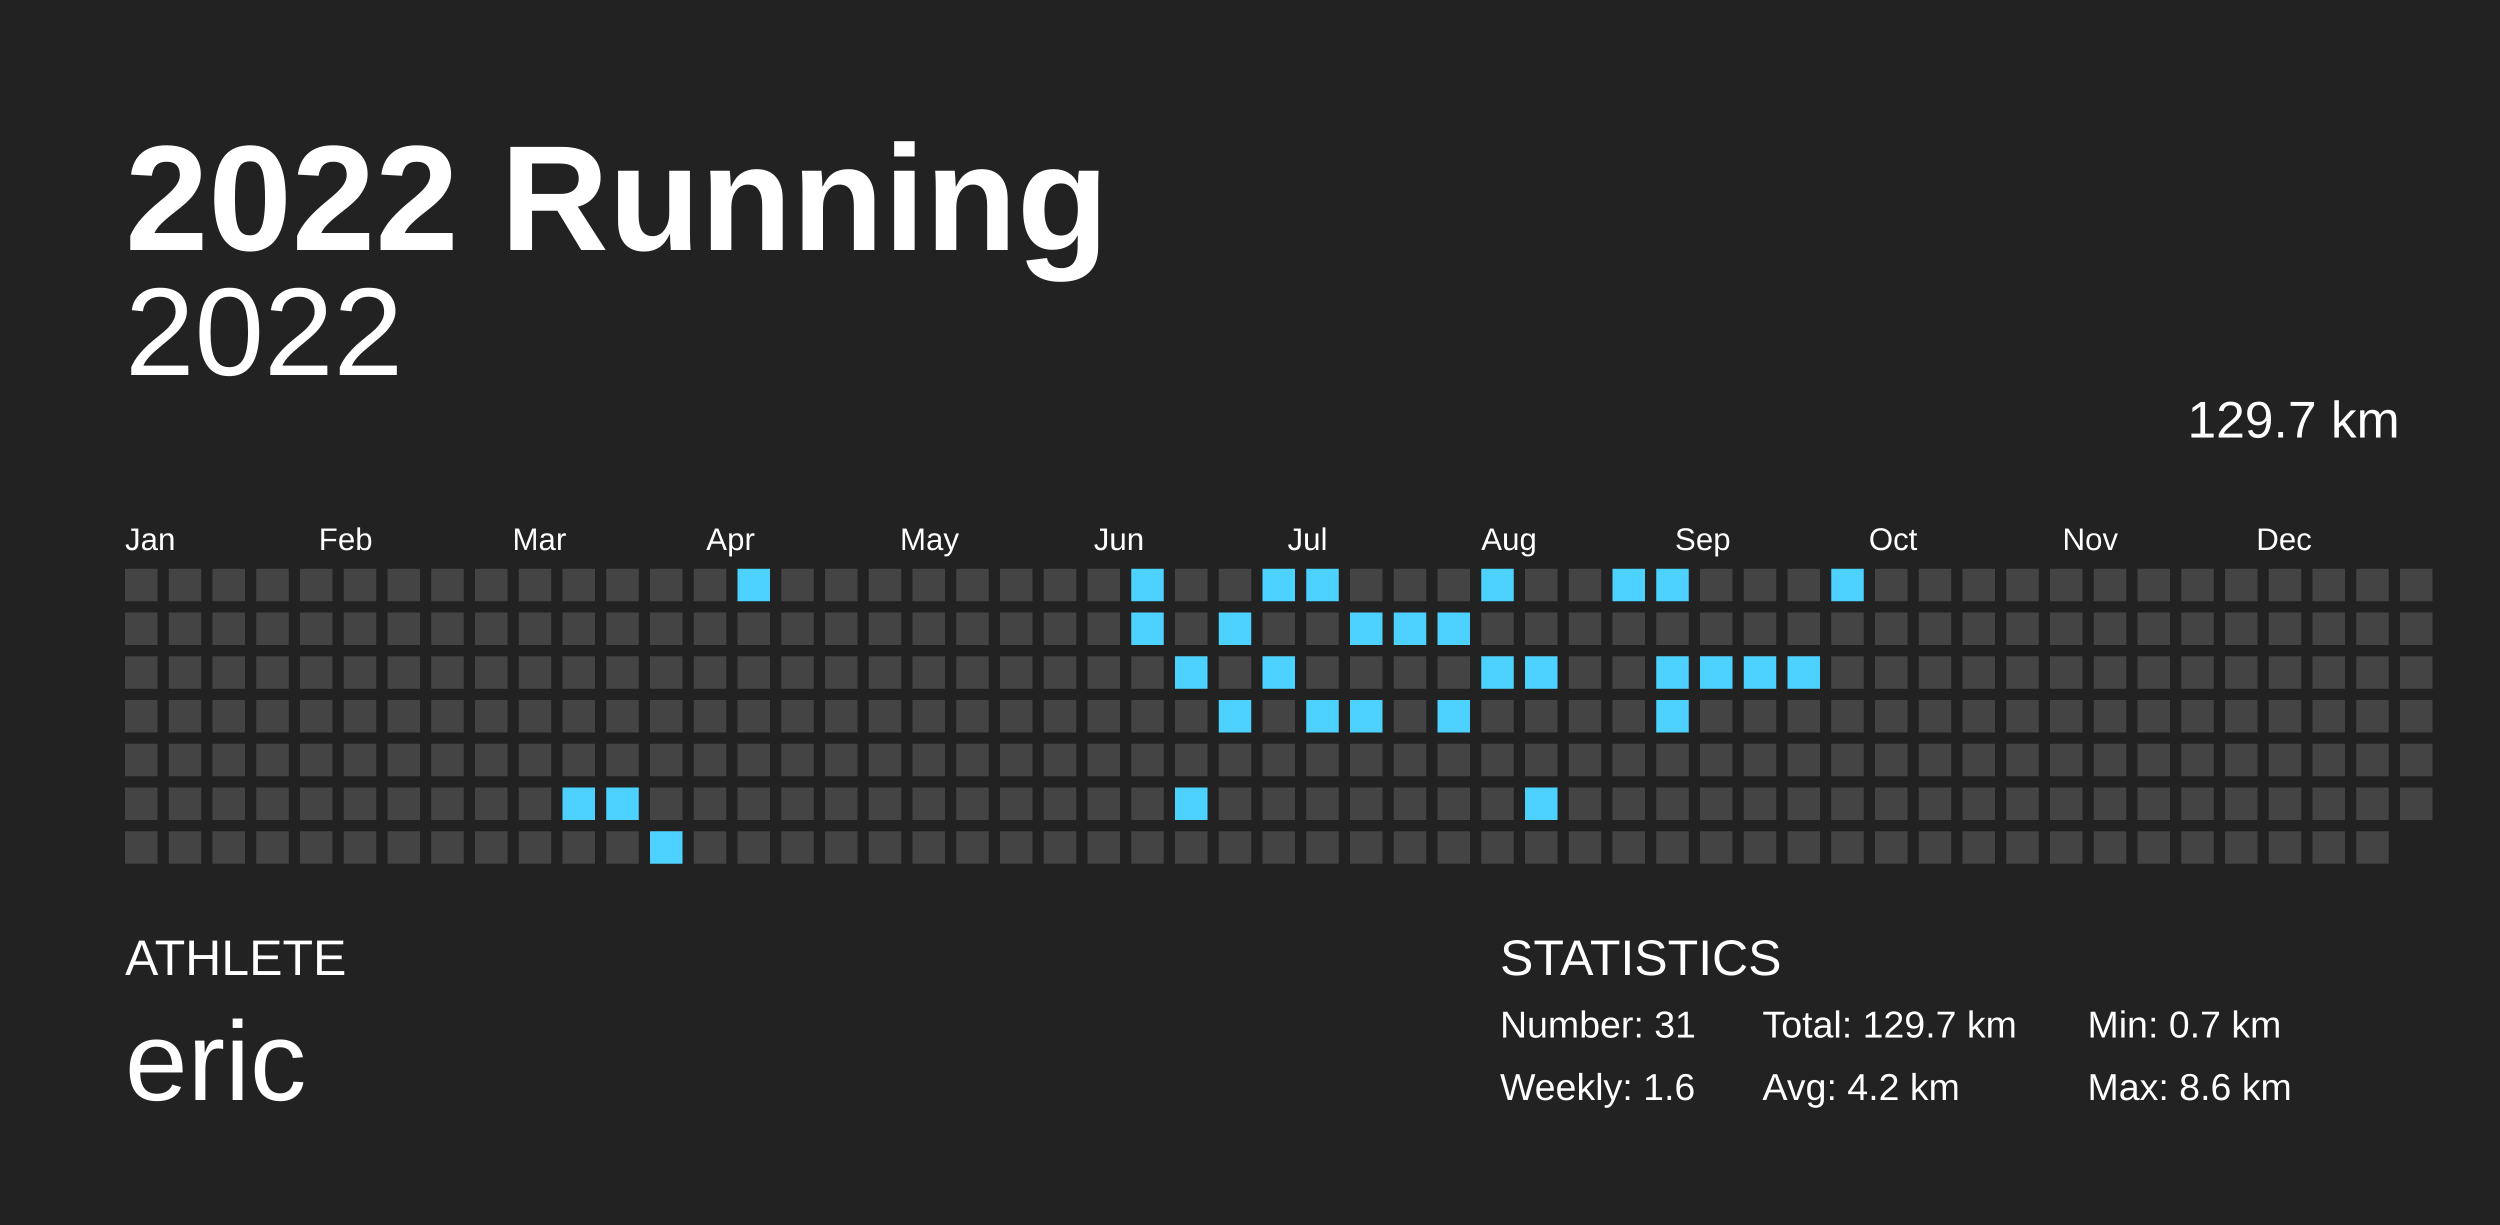
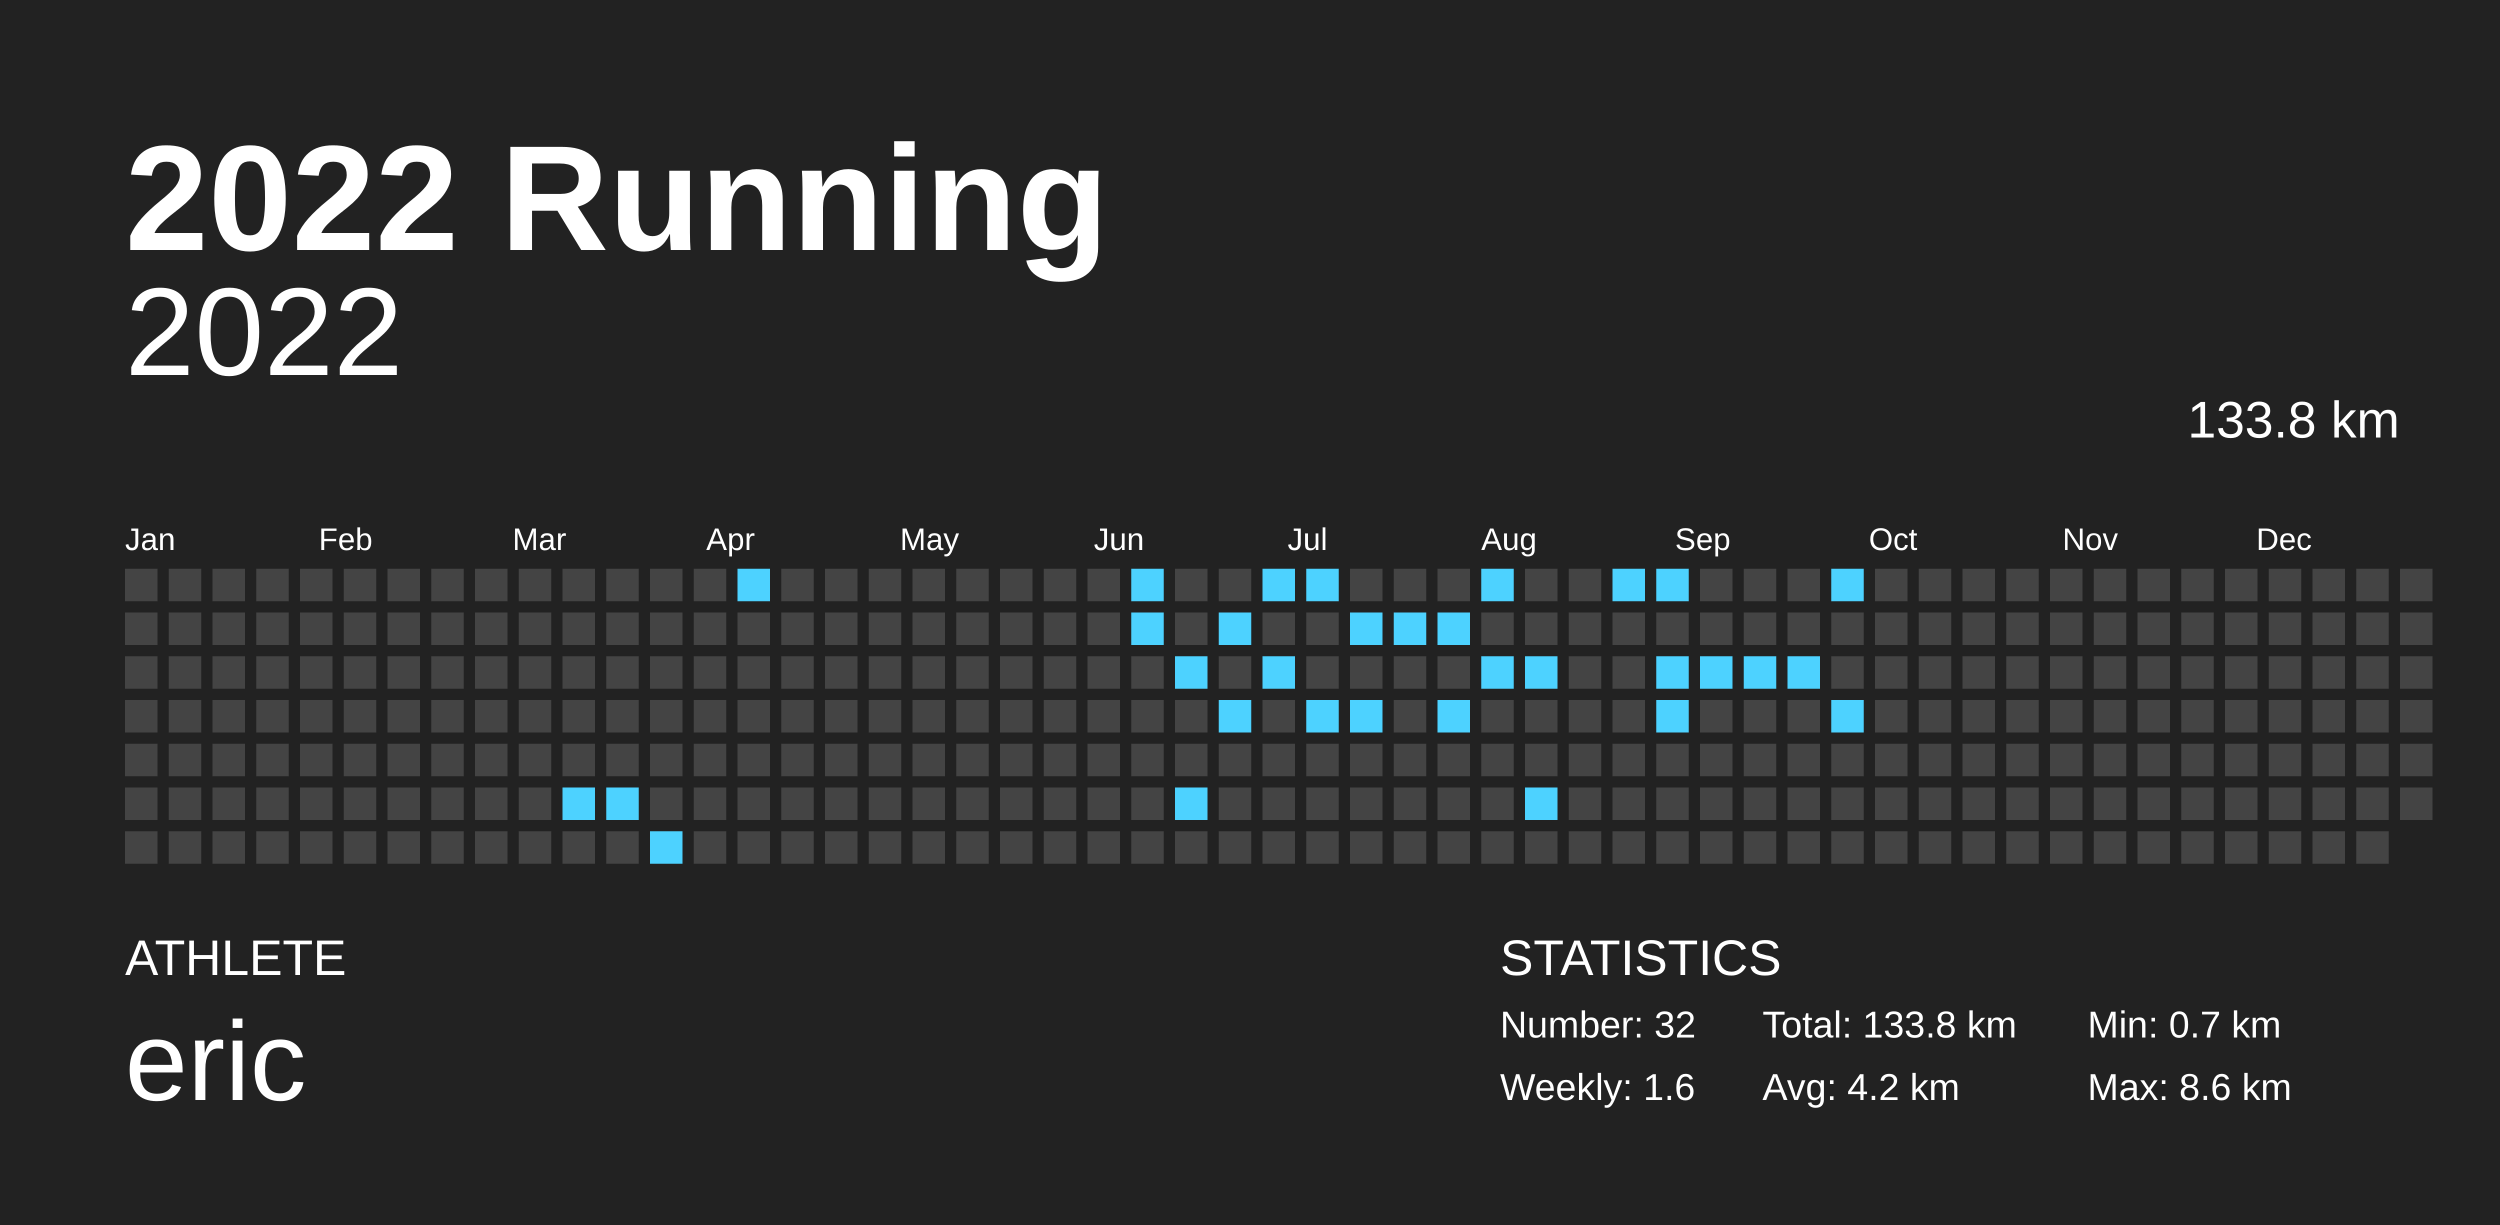
<svg xmlns="http://www.w3.org/2000/svg" baseProfile="full" height="98mm" version="1.1" viewBox="0,0,200,98" width="200mm">
  <defs />
  <rect fill="#222222" height="98" width="200" x="0" y="0" />
  <text fill="#FFFFFF" style="font-size:12px; font-family:Arial; font-weight:bold;" x="10" y="20">2022 Running</text>
  <text fill="#FFFFFF" style="font-size:4px; font-family:Arial" x="10" y="78">ATHLETE</text>
  <text fill="#FFFFFF" style="font-size:9px; font-family:Arial" x="10" y="88">eric</text>
  <text fill="#FFFFFF" style="font-size:4px; font-family:Arial" x="120" y="78">STATISTICS</text>
-   <text fill="#FFFFFF" style="font-size:3px; font-family:Arial" x="120" y="83">Number: 31</text>
+   <text fill="#FFFFFF" style="font-size:3px; font-family:Arial" x="120" y="83">Number: 32</text>
  <text fill="#FFFFFF" style="font-size:3px; font-family:Arial" x="120" y="88">Weekly: 1.6</text>
-   <text fill="#FFFFFF" style="font-size:3px; font-family:Arial" x="141" y="83">Total: 129.7 km</text>
+   <text fill="#FFFFFF" style="font-size:3px; font-family:Arial" x="141" y="83">Total: 133.8 km</text>
  <text fill="#FFFFFF" style="font-size:3px; font-family:Arial" x="141" y="88">Avg: 4.2 km</text>
  <text fill="#FFFFFF" style="font-size:3px; font-family:Arial" x="167" y="83">Min: 0.7 km</text>
  <text fill="#FFFFFF" style="font-size:3px; font-family:Arial" x="167" y="88">Max: 8.6 km</text>
  <text alignment-baseline="hanging" fill="#FFFFFF" style="font-size:10.0px; font-family:Arial;" x="10" y="30">2022</text>
-   <text alignment-baseline="hanging" fill="#FFFFFF" style="font-size:4.125px; font-family:Arial;" x="175" y="35">129.7 km</text>
+   <text alignment-baseline="hanging" fill="#FFFFFF" style="font-size:4.125px; font-family:Arial;" x="175" y="35">133.8 km</text>
  <text fill="#FFFFFF" style="font-size:2.5px; font-family:Arial" x="10.0" y="44">Jan</text>
  <text fill="#FFFFFF" style="font-size:2.5px; font-family:Arial" x="25.5" y="44">Feb</text>
  <text fill="#FFFFFF" style="font-size:2.5px; font-family:Arial" x="41.0" y="44">Mar</text>
  <text fill="#FFFFFF" style="font-size:2.5px; font-family:Arial" x="56.5" y="44">Apr</text>
  <text fill="#FFFFFF" style="font-size:2.5px; font-family:Arial" x="72.0" y="44">May</text>
  <text fill="#FFFFFF" style="font-size:2.5px; font-family:Arial" x="87.5" y="44">Jun</text>
  <text fill="#FFFFFF" style="font-size:2.5px; font-family:Arial" x="103.0" y="44">Jul</text>
  <text fill="#FFFFFF" style="font-size:2.5px; font-family:Arial" x="118.5" y="44">Aug</text>
  <text fill="#FFFFFF" style="font-size:2.5px; font-family:Arial" x="134.0" y="44">Sep</text>
  <text fill="#FFFFFF" style="font-size:2.5px; font-family:Arial" x="149.5" y="44">Oct</text>
  <text fill="#FFFFFF" style="font-size:2.5px; font-family:Arial" x="165.0" y="44">Nov</text>
  <text fill="#FFFFFF" style="font-size:2.5px; font-family:Arial" x="180.5" y="44">Dec</text>
  <rect fill="#444444" height="2.6" width="2.6" x="10.0" y="45.5" />
  <rect fill="#444444" height="2.6" width="2.6" x="10.0" y="49.0" />
  <rect fill="#444444" height="2.6" width="2.6" x="10.0" y="52.5" />
  <rect fill="#444444" height="2.6" width="2.6" x="10.0" y="56.0" />
  <rect fill="#444444" height="2.6" width="2.6" x="10.0" y="59.5" />
  <rect fill="#444444" height="2.6" width="2.6" x="10.0" y="63.0" />
  <rect fill="#444444" height="2.6" width="2.6" x="10.0" y="66.5" />
  <rect fill="#444444" height="2.6" width="2.6" x="13.5" y="45.5" />
  <rect fill="#444444" height="2.6" width="2.6" x="13.5" y="49.0" />
  <rect fill="#444444" height="2.6" width="2.6" x="13.5" y="52.5" />
  <rect fill="#444444" height="2.6" width="2.6" x="13.5" y="56.0" />
  <rect fill="#444444" height="2.6" width="2.6" x="13.5" y="59.5" />
  <rect fill="#444444" height="2.6" width="2.6" x="13.5" y="63.0" />
  <rect fill="#444444" height="2.6" width="2.6" x="13.5" y="66.5" />
  <rect fill="#444444" height="2.6" width="2.6" x="17.0" y="45.5" />
  <rect fill="#444444" height="2.6" width="2.6" x="17.0" y="49.0" />
  <rect fill="#444444" height="2.6" width="2.6" x="17.0" y="52.5" />
  <rect fill="#444444" height="2.6" width="2.6" x="17.0" y="56.0" />
  <rect fill="#444444" height="2.6" width="2.6" x="17.0" y="59.5" />
  <rect fill="#444444" height="2.6" width="2.6" x="17.0" y="63.0" />
  <rect fill="#444444" height="2.6" width="2.6" x="17.0" y="66.5" />
  <rect fill="#444444" height="2.6" width="2.6" x="20.5" y="45.5" />
  <rect fill="#444444" height="2.6" width="2.6" x="20.5" y="49.0" />
  <rect fill="#444444" height="2.6" width="2.6" x="20.5" y="52.5" />
  <rect fill="#444444" height="2.6" width="2.6" x="20.5" y="56.0" />
  <rect fill="#444444" height="2.6" width="2.6" x="20.5" y="59.5" />
  <rect fill="#444444" height="2.6" width="2.6" x="20.5" y="63.0" />
  <rect fill="#444444" height="2.6" width="2.6" x="20.5" y="66.5" />
  <rect fill="#444444" height="2.6" width="2.6" x="24.0" y="45.5" />
  <rect fill="#444444" height="2.6" width="2.6" x="24.0" y="49.0" />
  <rect fill="#444444" height="2.6" width="2.6" x="24.0" y="52.5" />
  <rect fill="#444444" height="2.6" width="2.6" x="24.0" y="56.0" />
  <rect fill="#444444" height="2.6" width="2.6" x="24.0" y="59.5" />
  <rect fill="#444444" height="2.6" width="2.6" x="24.0" y="63.0" />
  <rect fill="#444444" height="2.6" width="2.6" x="24.0" y="66.5" />
  <rect fill="#444444" height="2.6" width="2.6" x="27.5" y="45.5" />
  <rect fill="#444444" height="2.6" width="2.6" x="27.5" y="49.0" />
  <rect fill="#444444" height="2.6" width="2.6" x="27.5" y="52.5" />
  <rect fill="#444444" height="2.6" width="2.6" x="27.5" y="56.0" />
  <rect fill="#444444" height="2.6" width="2.6" x="27.5" y="59.5" />
  <rect fill="#444444" height="2.6" width="2.6" x="27.5" y="63.0" />
  <rect fill="#444444" height="2.6" width="2.6" x="27.5" y="66.5" />
  <rect fill="#444444" height="2.6" width="2.6" x="31.0" y="45.5" />
  <rect fill="#444444" height="2.6" width="2.6" x="31.0" y="49.0" />
  <rect fill="#444444" height="2.6" width="2.6" x="31.0" y="52.5" />
  <rect fill="#444444" height="2.6" width="2.6" x="31.0" y="56.0" />
  <rect fill="#444444" height="2.6" width="2.6" x="31.0" y="59.5" />
  <rect fill="#444444" height="2.6" width="2.6" x="31.0" y="63.0" />
  <rect fill="#444444" height="2.6" width="2.6" x="31.0" y="66.5" />
  <rect fill="#444444" height="2.6" width="2.6" x="34.5" y="45.5" />
  <rect fill="#444444" height="2.6" width="2.6" x="34.5" y="49.0" />
  <rect fill="#444444" height="2.6" width="2.6" x="34.5" y="52.5" />
  <rect fill="#444444" height="2.6" width="2.6" x="34.5" y="56.0" />
  <rect fill="#444444" height="2.6" width="2.6" x="34.5" y="59.5" />
  <rect fill="#444444" height="2.6" width="2.6" x="34.5" y="63.0" />
  <rect fill="#444444" height="2.6" width="2.6" x="34.5" y="66.5" />
  <rect fill="#444444" height="2.6" width="2.6" x="38.0" y="45.5" />
  <rect fill="#444444" height="2.6" width="2.6" x="38.0" y="49.0" />
  <rect fill="#444444" height="2.6" width="2.6" x="38.0" y="52.5" />
  <rect fill="#444444" height="2.6" width="2.6" x="38.0" y="56.0" />
  <rect fill="#444444" height="2.6" width="2.6" x="38.0" y="59.5" />
  <rect fill="#444444" height="2.6" width="2.6" x="38.0" y="63.0" />
  <rect fill="#444444" height="2.6" width="2.6" x="38.0" y="66.5" />
  <rect fill="#444444" height="2.6" width="2.6" x="41.5" y="45.5" />
  <rect fill="#444444" height="2.6" width="2.6" x="41.5" y="49.0" />
  <rect fill="#444444" height="2.6" width="2.6" x="41.5" y="52.5" />
  <rect fill="#444444" height="2.6" width="2.6" x="41.5" y="56.0" />
  <rect fill="#444444" height="2.6" width="2.6" x="41.5" y="59.5" />
  <rect fill="#444444" height="2.6" width="2.6" x="41.5" y="63.0" />
  <rect fill="#444444" height="2.6" width="2.6" x="41.5" y="66.5" />
  <rect fill="#444444" height="2.6" width="2.6" x="45.0" y="45.5" />
  <rect fill="#444444" height="2.6" width="2.6" x="45.0" y="49.0" />
  <rect fill="#444444" height="2.6" width="2.6" x="45.0" y="52.5" />
  <rect fill="#444444" height="2.6" width="2.6" x="45.0" y="56.0" />
  <rect fill="#444444" height="2.6" width="2.6" x="45.0" y="59.5" />
  <rect fill="#4dd2ff" height="2.6" width="2.6" x="45.0" y="63.0" />
  <rect fill="#444444" height="2.6" width="2.6" x="45.0" y="66.5" />
  <rect fill="#444444" height="2.6" width="2.6" x="48.5" y="45.5" />
  <rect fill="#444444" height="2.6" width="2.6" x="48.5" y="49.0" />
  <rect fill="#444444" height="2.6" width="2.6" x="48.5" y="52.5" />
  <rect fill="#444444" height="2.6" width="2.6" x="48.5" y="56.0" />
  <rect fill="#444444" height="2.6" width="2.6" x="48.5" y="59.5" />
  <rect fill="#4dd2ff" height="2.6" width="2.6" x="48.5" y="63.0" />
  <rect fill="#444444" height="2.6" width="2.6" x="48.5" y="66.5" />
  <rect fill="#444444" height="2.6" width="2.6" x="52.0" y="45.5" />
  <rect fill="#444444" height="2.6" width="2.6" x="52.0" y="49.0" />
  <rect fill="#444444" height="2.6" width="2.6" x="52.0" y="52.5" />
  <rect fill="#444444" height="2.6" width="2.6" x="52.0" y="56.0" />
  <rect fill="#444444" height="2.6" width="2.6" x="52.0" y="59.5" />
  <rect fill="#444444" height="2.6" width="2.6" x="52.0" y="63.0" />
  <rect fill="#4dd2ff" height="2.6" width="2.6" x="52.0" y="66.5" />
  <rect fill="#444444" height="2.6" width="2.6" x="55.5" y="45.5" />
  <rect fill="#444444" height="2.6" width="2.6" x="55.5" y="49.0" />
  <rect fill="#444444" height="2.6" width="2.6" x="55.5" y="52.5" />
  <rect fill="#444444" height="2.6" width="2.6" x="55.5" y="56.0" />
  <rect fill="#444444" height="2.6" width="2.6" x="55.5" y="59.5" />
  <rect fill="#444444" height="2.6" width="2.6" x="55.5" y="63.0" />
  <rect fill="#444444" height="2.6" width="2.6" x="55.5" y="66.5" />
  <rect fill="#4dd2ff" height="2.6" width="2.6" x="59.0" y="45.5" />
  <rect fill="#444444" height="2.6" width="2.6" x="59.0" y="49.0" />
  <rect fill="#444444" height="2.6" width="2.6" x="59.0" y="52.5" />
  <rect fill="#444444" height="2.6" width="2.6" x="59.0" y="56.0" />
  <rect fill="#444444" height="2.6" width="2.6" x="59.0" y="59.5" />
  <rect fill="#444444" height="2.6" width="2.6" x="59.0" y="63.0" />
  <rect fill="#444444" height="2.6" width="2.6" x="59.0" y="66.5" />
  <rect fill="#444444" height="2.6" width="2.6" x="62.5" y="45.5" />
  <rect fill="#444444" height="2.6" width="2.6" x="62.5" y="49.0" />
  <rect fill="#444444" height="2.6" width="2.6" x="62.5" y="52.5" />
  <rect fill="#444444" height="2.6" width="2.6" x="62.5" y="56.0" />
  <rect fill="#444444" height="2.6" width="2.6" x="62.5" y="59.5" />
  <rect fill="#444444" height="2.6" width="2.6" x="62.5" y="63.0" />
  <rect fill="#444444" height="2.6" width="2.6" x="62.5" y="66.5" />
  <rect fill="#444444" height="2.6" width="2.6" x="66.0" y="45.5" />
  <rect fill="#444444" height="2.6" width="2.6" x="66.0" y="49.0" />
  <rect fill="#444444" height="2.6" width="2.6" x="66.0" y="52.5" />
  <rect fill="#444444" height="2.6" width="2.6" x="66.0" y="56.0" />
  <rect fill="#444444" height="2.6" width="2.6" x="66.0" y="59.5" />
  <rect fill="#444444" height="2.6" width="2.6" x="66.0" y="63.0" />
  <rect fill="#444444" height="2.6" width="2.6" x="66.0" y="66.5" />
  <rect fill="#444444" height="2.6" width="2.6" x="69.5" y="45.5" />
  <rect fill="#444444" height="2.6" width="2.6" x="69.5" y="49.0" />
  <rect fill="#444444" height="2.6" width="2.6" x="69.5" y="52.5" />
  <rect fill="#444444" height="2.6" width="2.6" x="69.5" y="56.0" />
  <rect fill="#444444" height="2.6" width="2.6" x="69.5" y="59.5" />
  <rect fill="#444444" height="2.6" width="2.6" x="69.5" y="63.0" />
  <rect fill="#444444" height="2.6" width="2.6" x="69.5" y="66.5" />
  <rect fill="#444444" height="2.6" width="2.6" x="73.0" y="45.5" />
  <rect fill="#444444" height="2.6" width="2.6" x="73.0" y="49.0" />
  <rect fill="#444444" height="2.6" width="2.6" x="73.0" y="52.5" />
  <rect fill="#444444" height="2.6" width="2.6" x="73.0" y="56.0" />
  <rect fill="#444444" height="2.6" width="2.6" x="73.0" y="59.5" />
  <rect fill="#444444" height="2.6" width="2.6" x="73.0" y="63.0" />
  <rect fill="#444444" height="2.6" width="2.6" x="73.0" y="66.5" />
  <rect fill="#444444" height="2.6" width="2.6" x="76.5" y="45.5" />
  <rect fill="#444444" height="2.6" width="2.6" x="76.5" y="49.0" />
  <rect fill="#444444" height="2.6" width="2.6" x="76.5" y="52.5" />
  <rect fill="#444444" height="2.6" width="2.6" x="76.5" y="56.0" />
  <rect fill="#444444" height="2.6" width="2.6" x="76.5" y="59.5" />
  <rect fill="#444444" height="2.6" width="2.6" x="76.5" y="63.0" />
  <rect fill="#444444" height="2.6" width="2.6" x="76.5" y="66.5" />
  <rect fill="#444444" height="2.6" width="2.6" x="80.0" y="45.5" />
  <rect fill="#444444" height="2.6" width="2.6" x="80.0" y="49.0" />
  <rect fill="#444444" height="2.6" width="2.6" x="80.0" y="52.5" />
  <rect fill="#444444" height="2.6" width="2.6" x="80.0" y="56.0" />
  <rect fill="#444444" height="2.6" width="2.6" x="80.0" y="59.5" />
  <rect fill="#444444" height="2.6" width="2.6" x="80.0" y="63.0" />
  <rect fill="#444444" height="2.6" width="2.6" x="80.0" y="66.5" />
  <rect fill="#444444" height="2.6" width="2.6" x="83.5" y="45.5" />
  <rect fill="#444444" height="2.6" width="2.6" x="83.5" y="49.0" />
  <rect fill="#444444" height="2.6" width="2.6" x="83.5" y="52.5" />
  <rect fill="#444444" height="2.6" width="2.6" x="83.5" y="56.0" />
  <rect fill="#444444" height="2.6" width="2.6" x="83.5" y="59.5" />
  <rect fill="#444444" height="2.6" width="2.6" x="83.5" y="63.0" />
  <rect fill="#444444" height="2.6" width="2.6" x="83.5" y="66.5" />
  <rect fill="#444444" height="2.6" width="2.6" x="87.0" y="45.5" />
  <rect fill="#444444" height="2.6" width="2.6" x="87.0" y="49.0" />
  <rect fill="#444444" height="2.6" width="2.6" x="87.0" y="52.5" />
  <rect fill="#444444" height="2.6" width="2.6" x="87.0" y="56.0" />
  <rect fill="#444444" height="2.6" width="2.6" x="87.0" y="59.5" />
  <rect fill="#444444" height="2.6" width="2.6" x="87.0" y="63.0" />
  <rect fill="#444444" height="2.6" width="2.6" x="87.0" y="66.5" />
  <rect fill="#4dd2ff" height="2.6" width="2.6" x="90.5" y="45.5" />
  <rect fill="#4dd2ff" height="2.6" width="2.6" x="90.5" y="49.0" />
  <rect fill="#444444" height="2.6" width="2.6" x="90.5" y="52.5" />
  <rect fill="#444444" height="2.6" width="2.6" x="90.5" y="56.0" />
  <rect fill="#444444" height="2.6" width="2.6" x="90.5" y="59.5" />
  <rect fill="#444444" height="2.6" width="2.6" x="90.5" y="63.0" />
  <rect fill="#444444" height="2.6" width="2.6" x="90.5" y="66.5" />
  <rect fill="#444444" height="2.6" width="2.6" x="94.0" y="45.5" />
  <rect fill="#444444" height="2.6" width="2.6" x="94.0" y="49.0" />
  <rect fill="#4dd2ff" height="2.6" width="2.6" x="94.0" y="52.5" />
  <rect fill="#444444" height="2.6" width="2.6" x="94.0" y="56.0" />
  <rect fill="#444444" height="2.6" width="2.6" x="94.0" y="59.5" />
  <rect fill="#4dd2ff" height="2.6" width="2.6" x="94.0" y="63.0" />
  <rect fill="#444444" height="2.6" width="2.6" x="94.0" y="66.5" />
  <rect fill="#444444" height="2.6" width="2.6" x="97.5" y="45.5" />
  <rect fill="#4dd2ff" height="2.6" width="2.6" x="97.5" y="49.0" />
  <rect fill="#444444" height="2.6" width="2.6" x="97.5" y="52.5" />
  <rect fill="#4dd2ff" height="2.6" width="2.6" x="97.5" y="56.0" />
  <rect fill="#444444" height="2.6" width="2.6" x="97.5" y="59.5" />
  <rect fill="#444444" height="2.6" width="2.6" x="97.5" y="63.0" />
  <rect fill="#444444" height="2.6" width="2.6" x="97.5" y="66.5" />
  <rect fill="#4dd2ff" height="2.6" width="2.6" x="101.0" y="45.5" />
  <rect fill="#444444" height="2.6" width="2.6" x="101.0" y="49.0" />
  <rect fill="#4dd2ff" height="2.6" width="2.6" x="101.0" y="52.5" />
  <rect fill="#444444" height="2.6" width="2.6" x="101.0" y="56.0" />
  <rect fill="#444444" height="2.6" width="2.6" x="101.0" y="59.5" />
  <rect fill="#444444" height="2.6" width="2.6" x="101.0" y="63.0" />
  <rect fill="#444444" height="2.6" width="2.6" x="101.0" y="66.5" />
  <rect fill="#4dd2ff" height="2.6" width="2.6" x="104.5" y="45.5" />
  <rect fill="#444444" height="2.6" width="2.6" x="104.5" y="49.0" />
  <rect fill="#444444" height="2.6" width="2.6" x="104.5" y="52.5" />
  <rect fill="#4dd2ff" height="2.6" width="2.6" x="104.5" y="56.0" />
  <rect fill="#444444" height="2.6" width="2.6" x="104.5" y="59.5" />
  <rect fill="#444444" height="2.6" width="2.6" x="104.5" y="63.0" />
  <rect fill="#444444" height="2.6" width="2.6" x="104.5" y="66.5" />
  <rect fill="#444444" height="2.6" width="2.6" x="108.0" y="45.5" />
  <rect fill="#4dd2ff" height="2.6" width="2.6" x="108.0" y="49.0" />
  <rect fill="#444444" height="2.6" width="2.6" x="108.0" y="52.5" />
  <rect fill="#4dd2ff" height="2.6" width="2.6" x="108.0" y="56.0" />
  <rect fill="#444444" height="2.6" width="2.6" x="108.0" y="59.5" />
  <rect fill="#444444" height="2.6" width="2.6" x="108.0" y="63.0" />
  <rect fill="#444444" height="2.6" width="2.6" x="108.0" y="66.5" />
  <rect fill="#444444" height="2.6" width="2.6" x="111.5" y="45.5" />
  <rect fill="#4dd2ff" height="2.6" width="2.6" x="111.5" y="49.0" />
  <rect fill="#444444" height="2.6" width="2.6" x="111.5" y="52.5" />
  <rect fill="#444444" height="2.6" width="2.6" x="111.5" y="56.0" />
  <rect fill="#444444" height="2.6" width="2.6" x="111.5" y="59.5" />
  <rect fill="#444444" height="2.6" width="2.6" x="111.5" y="63.0" />
  <rect fill="#444444" height="2.6" width="2.6" x="111.5" y="66.5" />
  <rect fill="#444444" height="2.6" width="2.6" x="115.0" y="45.5" />
  <rect fill="#4dd2ff" height="2.6" width="2.6" x="115.0" y="49.0" />
  <rect fill="#444444" height="2.6" width="2.6" x="115.0" y="52.5" />
  <rect fill="#4dd2ff" height="2.6" width="2.6" x="115.0" y="56.0" />
  <rect fill="#444444" height="2.6" width="2.6" x="115.0" y="59.5" />
  <rect fill="#444444" height="2.6" width="2.6" x="115.0" y="63.0" />
  <rect fill="#444444" height="2.6" width="2.6" x="115.0" y="66.5" />
  <rect fill="#4dd2ff" height="2.6" width="2.6" x="118.5" y="45.5" />
  <rect fill="#444444" height="2.6" width="2.6" x="118.5" y="49.0" />
  <rect fill="#4dd2ff" height="2.6" width="2.6" x="118.5" y="52.5" />
  <rect fill="#444444" height="2.6" width="2.6" x="118.5" y="56.0" />
  <rect fill="#444444" height="2.6" width="2.6" x="118.5" y="59.5" />
  <rect fill="#444444" height="2.6" width="2.6" x="118.5" y="63.0" />
  <rect fill="#444444" height="2.6" width="2.6" x="118.5" y="66.5" />
  <rect fill="#444444" height="2.6" width="2.6" x="122.0" y="45.5" />
  <rect fill="#444444" height="2.6" width="2.6" x="122.0" y="49.0" />
  <rect fill="#4dd2ff" height="2.6" width="2.6" x="122.0" y="52.5" />
  <rect fill="#444444" height="2.6" width="2.6" x="122.0" y="56.0" />
  <rect fill="#444444" height="2.6" width="2.6" x="122.0" y="59.5" />
  <rect fill="#4dd2ff" height="2.6" width="2.6" x="122.0" y="63.0" />
  <rect fill="#444444" height="2.6" width="2.6" x="122.0" y="66.5" />
  <rect fill="#444444" height="2.6" width="2.6" x="125.5" y="45.5" />
  <rect fill="#444444" height="2.6" width="2.6" x="125.5" y="49.0" />
  <rect fill="#444444" height="2.6" width="2.6" x="125.5" y="52.5" />
  <rect fill="#444444" height="2.6" width="2.6" x="125.5" y="56.0" />
  <rect fill="#444444" height="2.6" width="2.6" x="125.5" y="59.5" />
  <rect fill="#444444" height="2.6" width="2.6" x="125.5" y="63.0" />
  <rect fill="#444444" height="2.6" width="2.6" x="125.5" y="66.5" />
  <rect fill="#4dd2ff" height="2.6" width="2.6" x="129.0" y="45.5" />
  <rect fill="#444444" height="2.6" width="2.6" x="129.0" y="49.0" />
  <rect fill="#444444" height="2.6" width="2.6" x="129.0" y="52.5" />
  <rect fill="#444444" height="2.6" width="2.6" x="129.0" y="56.0" />
  <rect fill="#444444" height="2.6" width="2.6" x="129.0" y="59.5" />
  <rect fill="#444444" height="2.6" width="2.6" x="129.0" y="63.0" />
  <rect fill="#444444" height="2.6" width="2.6" x="129.0" y="66.5" />
  <rect fill="#4dd2ff" height="2.6" width="2.6" x="132.5" y="45.5" />
  <rect fill="#444444" height="2.6" width="2.6" x="132.5" y="49.0" />
  <rect fill="#4dd2ff" height="2.6" width="2.6" x="132.5" y="52.5" />
  <rect fill="#4dd2ff" height="2.6" width="2.6" x="132.5" y="56.0" />
  <rect fill="#444444" height="2.6" width="2.6" x="132.5" y="59.5" />
  <rect fill="#444444" height="2.6" width="2.6" x="132.5" y="63.0" />
  <rect fill="#444444" height="2.6" width="2.6" x="132.5" y="66.5" />
  <rect fill="#444444" height="2.6" width="2.6" x="136.0" y="45.5" />
  <rect fill="#444444" height="2.6" width="2.6" x="136.0" y="49.0" />
  <rect fill="#4dd2ff" height="2.6" width="2.6" x="136.0" y="52.5" />
  <rect fill="#444444" height="2.6" width="2.6" x="136.0" y="56.0" />
  <rect fill="#444444" height="2.6" width="2.6" x="136.0" y="59.5" />
  <rect fill="#444444" height="2.6" width="2.6" x="136.0" y="63.0" />
  <rect fill="#444444" height="2.6" width="2.6" x="136.0" y="66.5" />
  <rect fill="#444444" height="2.6" width="2.6" x="139.5" y="45.5" />
  <rect fill="#444444" height="2.6" width="2.6" x="139.5" y="49.0" />
  <rect fill="#4dd2ff" height="2.6" width="2.6" x="139.5" y="52.5" />
  <rect fill="#444444" height="2.6" width="2.6" x="139.5" y="56.0" />
  <rect fill="#444444" height="2.6" width="2.6" x="139.5" y="59.5" />
  <rect fill="#444444" height="2.6" width="2.6" x="139.5" y="63.0" />
  <rect fill="#444444" height="2.6" width="2.6" x="139.5" y="66.5" />
  <rect fill="#444444" height="2.6" width="2.6" x="143.0" y="45.5" />
  <rect fill="#444444" height="2.6" width="2.6" x="143.0" y="49.0" />
  <rect fill="#4dd2ff" height="2.6" width="2.6" x="143.0" y="52.5" />
  <rect fill="#444444" height="2.6" width="2.6" x="143.0" y="56.0" />
  <rect fill="#444444" height="2.6" width="2.6" x="143.0" y="59.5" />
  <rect fill="#444444" height="2.6" width="2.6" x="143.0" y="63.0" />
  <rect fill="#444444" height="2.6" width="2.6" x="143.0" y="66.5" />
  <rect fill="#4dd2ff" height="2.6" width="2.6" x="146.5" y="45.5" />
  <rect fill="#444444" height="2.6" width="2.6" x="146.5" y="49.0" />
  <rect fill="#444444" height="2.6" width="2.6" x="146.5" y="52.5" />
-   <rect fill="#444444" height="2.6" width="2.6" x="146.5" y="56.0" />
+   <rect fill="#4dd2ff" height="2.6" width="2.6" x="146.5" y="56.0" />
  <rect fill="#444444" height="2.6" width="2.6" x="146.5" y="59.5" />
  <rect fill="#444444" height="2.6" width="2.6" x="146.5" y="63.0" />
  <rect fill="#444444" height="2.6" width="2.6" x="146.5" y="66.5" />
  <rect fill="#444444" height="2.6" width="2.6" x="150.0" y="45.5" />
  <rect fill="#444444" height="2.6" width="2.6" x="150.0" y="49.0" />
  <rect fill="#444444" height="2.6" width="2.6" x="150.0" y="52.5" />
  <rect fill="#444444" height="2.6" width="2.6" x="150.0" y="56.0" />
  <rect fill="#444444" height="2.6" width="2.6" x="150.0" y="59.5" />
  <rect fill="#444444" height="2.6" width="2.6" x="150.0" y="63.0" />
  <rect fill="#444444" height="2.6" width="2.6" x="150.0" y="66.5" />
  <rect fill="#444444" height="2.6" width="2.6" x="153.5" y="45.5" />
  <rect fill="#444444" height="2.6" width="2.6" x="153.5" y="49.0" />
  <rect fill="#444444" height="2.6" width="2.6" x="153.5" y="52.5" />
  <rect fill="#444444" height="2.6" width="2.6" x="153.5" y="56.0" />
  <rect fill="#444444" height="2.6" width="2.6" x="153.5" y="59.5" />
  <rect fill="#444444" height="2.6" width="2.6" x="153.5" y="63.0" />
  <rect fill="#444444" height="2.6" width="2.6" x="153.5" y="66.5" />
  <rect fill="#444444" height="2.6" width="2.6" x="157.0" y="45.5" />
  <rect fill="#444444" height="2.6" width="2.6" x="157.0" y="49.0" />
  <rect fill="#444444" height="2.6" width="2.6" x="157.0" y="52.5" />
  <rect fill="#444444" height="2.6" width="2.6" x="157.0" y="56.0" />
  <rect fill="#444444" height="2.6" width="2.6" x="157.0" y="59.5" />
  <rect fill="#444444" height="2.6" width="2.6" x="157.0" y="63.0" />
  <rect fill="#444444" height="2.6" width="2.6" x="157.0" y="66.5" />
  <rect fill="#444444" height="2.6" width="2.6" x="160.5" y="45.5" />
  <rect fill="#444444" height="2.6" width="2.6" x="160.5" y="49.0" />
  <rect fill="#444444" height="2.6" width="2.6" x="160.5" y="52.5" />
  <rect fill="#444444" height="2.6" width="2.6" x="160.5" y="56.0" />
  <rect fill="#444444" height="2.6" width="2.6" x="160.5" y="59.5" />
  <rect fill="#444444" height="2.6" width="2.6" x="160.5" y="63.0" />
  <rect fill="#444444" height="2.6" width="2.6" x="160.5" y="66.5" />
  <rect fill="#444444" height="2.6" width="2.6" x="164.0" y="45.5" />
  <rect fill="#444444" height="2.6" width="2.6" x="164.0" y="49.0" />
  <rect fill="#444444" height="2.6" width="2.6" x="164.0" y="52.5" />
  <rect fill="#444444" height="2.6" width="2.6" x="164.0" y="56.0" />
  <rect fill="#444444" height="2.6" width="2.6" x="164.0" y="59.5" />
  <rect fill="#444444" height="2.6" width="2.6" x="164.0" y="63.0" />
  <rect fill="#444444" height="2.6" width="2.6" x="164.0" y="66.5" />
  <rect fill="#444444" height="2.6" width="2.6" x="167.5" y="45.5" />
  <rect fill="#444444" height="2.6" width="2.6" x="167.5" y="49.0" />
  <rect fill="#444444" height="2.6" width="2.6" x="167.5" y="52.5" />
  <rect fill="#444444" height="2.6" width="2.6" x="167.5" y="56.0" />
  <rect fill="#444444" height="2.6" width="2.6" x="167.5" y="59.5" />
  <rect fill="#444444" height="2.6" width="2.6" x="167.5" y="63.0" />
  <rect fill="#444444" height="2.6" width="2.6" x="167.5" y="66.5" />
  <rect fill="#444444" height="2.6" width="2.6" x="171.0" y="45.5" />
  <rect fill="#444444" height="2.6" width="2.6" x="171.0" y="49.0" />
  <rect fill="#444444" height="2.6" width="2.6" x="171.0" y="52.5" />
  <rect fill="#444444" height="2.6" width="2.6" x="171.0" y="56.0" />
  <rect fill="#444444" height="2.6" width="2.6" x="171.0" y="59.5" />
  <rect fill="#444444" height="2.6" width="2.6" x="171.0" y="63.0" />
  <rect fill="#444444" height="2.6" width="2.6" x="171.0" y="66.5" />
  <rect fill="#444444" height="2.6" width="2.6" x="174.5" y="45.5" />
  <rect fill="#444444" height="2.6" width="2.6" x="174.5" y="49.0" />
  <rect fill="#444444" height="2.6" width="2.6" x="174.5" y="52.5" />
  <rect fill="#444444" height="2.6" width="2.6" x="174.5" y="56.0" />
  <rect fill="#444444" height="2.6" width="2.6" x="174.5" y="59.5" />
  <rect fill="#444444" height="2.6" width="2.6" x="174.5" y="63.0" />
  <rect fill="#444444" height="2.6" width="2.6" x="174.5" y="66.5" />
  <rect fill="#444444" height="2.6" width="2.6" x="178.0" y="45.5" />
  <rect fill="#444444" height="2.6" width="2.6" x="178.0" y="49.0" />
  <rect fill="#444444" height="2.6" width="2.6" x="178.0" y="52.5" />
  <rect fill="#444444" height="2.6" width="2.6" x="178.0" y="56.0" />
  <rect fill="#444444" height="2.6" width="2.6" x="178.0" y="59.5" />
  <rect fill="#444444" height="2.6" width="2.6" x="178.0" y="63.0" />
  <rect fill="#444444" height="2.6" width="2.6" x="178.0" y="66.5" />
  <rect fill="#444444" height="2.6" width="2.6" x="181.5" y="45.5" />
  <rect fill="#444444" height="2.6" width="2.6" x="181.5" y="49.0" />
  <rect fill="#444444" height="2.6" width="2.6" x="181.5" y="52.5" />
  <rect fill="#444444" height="2.6" width="2.6" x="181.5" y="56.0" />
  <rect fill="#444444" height="2.6" width="2.6" x="181.5" y="59.5" />
  <rect fill="#444444" height="2.6" width="2.6" x="181.5" y="63.0" />
  <rect fill="#444444" height="2.6" width="2.6" x="181.5" y="66.5" />
  <rect fill="#444444" height="2.6" width="2.6" x="185.0" y="45.5" />
  <rect fill="#444444" height="2.6" width="2.6" x="185.0" y="49.0" />
  <rect fill="#444444" height="2.6" width="2.6" x="185.0" y="52.5" />
  <rect fill="#444444" height="2.6" width="2.6" x="185.0" y="56.0" />
  <rect fill="#444444" height="2.6" width="2.6" x="185.0" y="59.5" />
  <rect fill="#444444" height="2.6" width="2.6" x="185.0" y="63.0" />
  <rect fill="#444444" height="2.6" width="2.6" x="185.0" y="66.5" />
  <rect fill="#444444" height="2.6" width="2.6" x="188.5" y="45.5" />
  <rect fill="#444444" height="2.6" width="2.6" x="188.5" y="49.0" />
  <rect fill="#444444" height="2.6" width="2.6" x="188.5" y="52.5" />
  <rect fill="#444444" height="2.6" width="2.6" x="188.5" y="56.0" />
  <rect fill="#444444" height="2.6" width="2.6" x="188.5" y="59.5" />
  <rect fill="#444444" height="2.6" width="2.6" x="188.5" y="63.0" />
  <rect fill="#444444" height="2.6" width="2.6" x="188.5" y="66.5" />
  <rect fill="#444444" height="2.6" width="2.6" x="192.0" y="45.5" />
  <rect fill="#444444" height="2.6" width="2.6" x="192.0" y="49.0" />
  <rect fill="#444444" height="2.6" width="2.6" x="192.0" y="52.5" />
  <rect fill="#444444" height="2.6" width="2.6" x="192.0" y="56.0" />
  <rect fill="#444444" height="2.6" width="2.6" x="192.0" y="59.5" />
  <rect fill="#444444" height="2.6" width="2.6" x="192.0" y="63.0" />
</svg>
